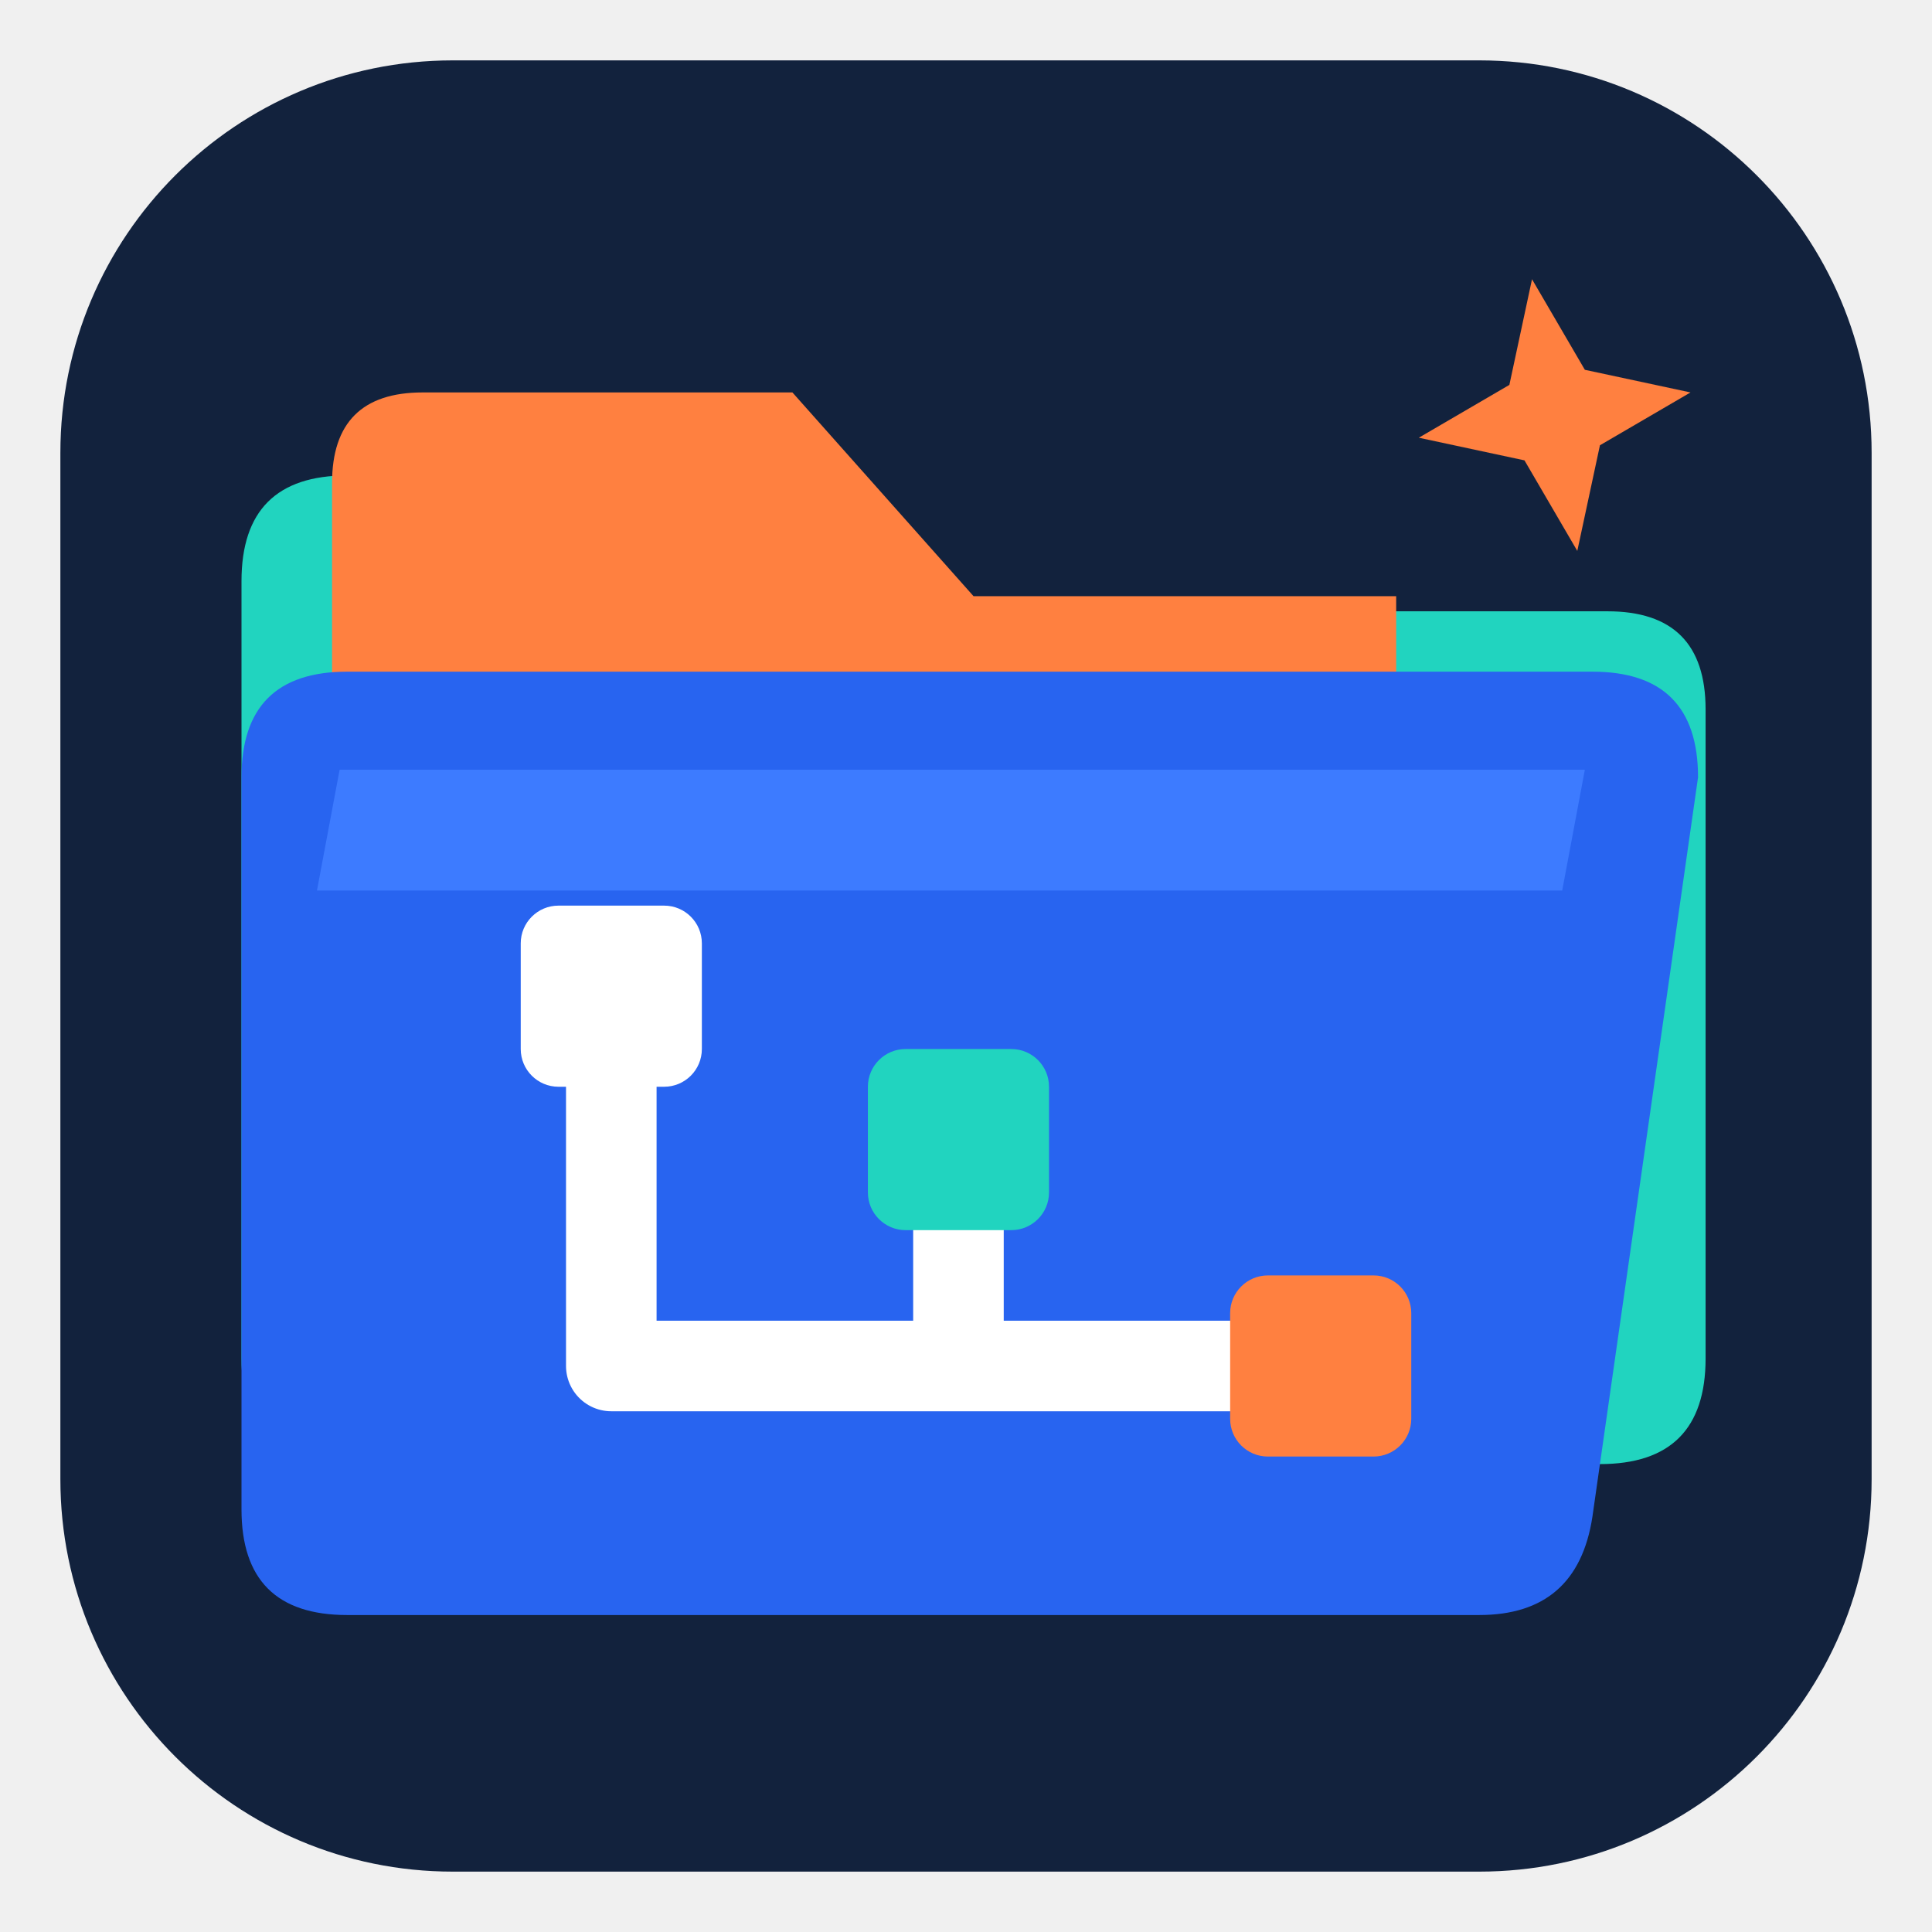
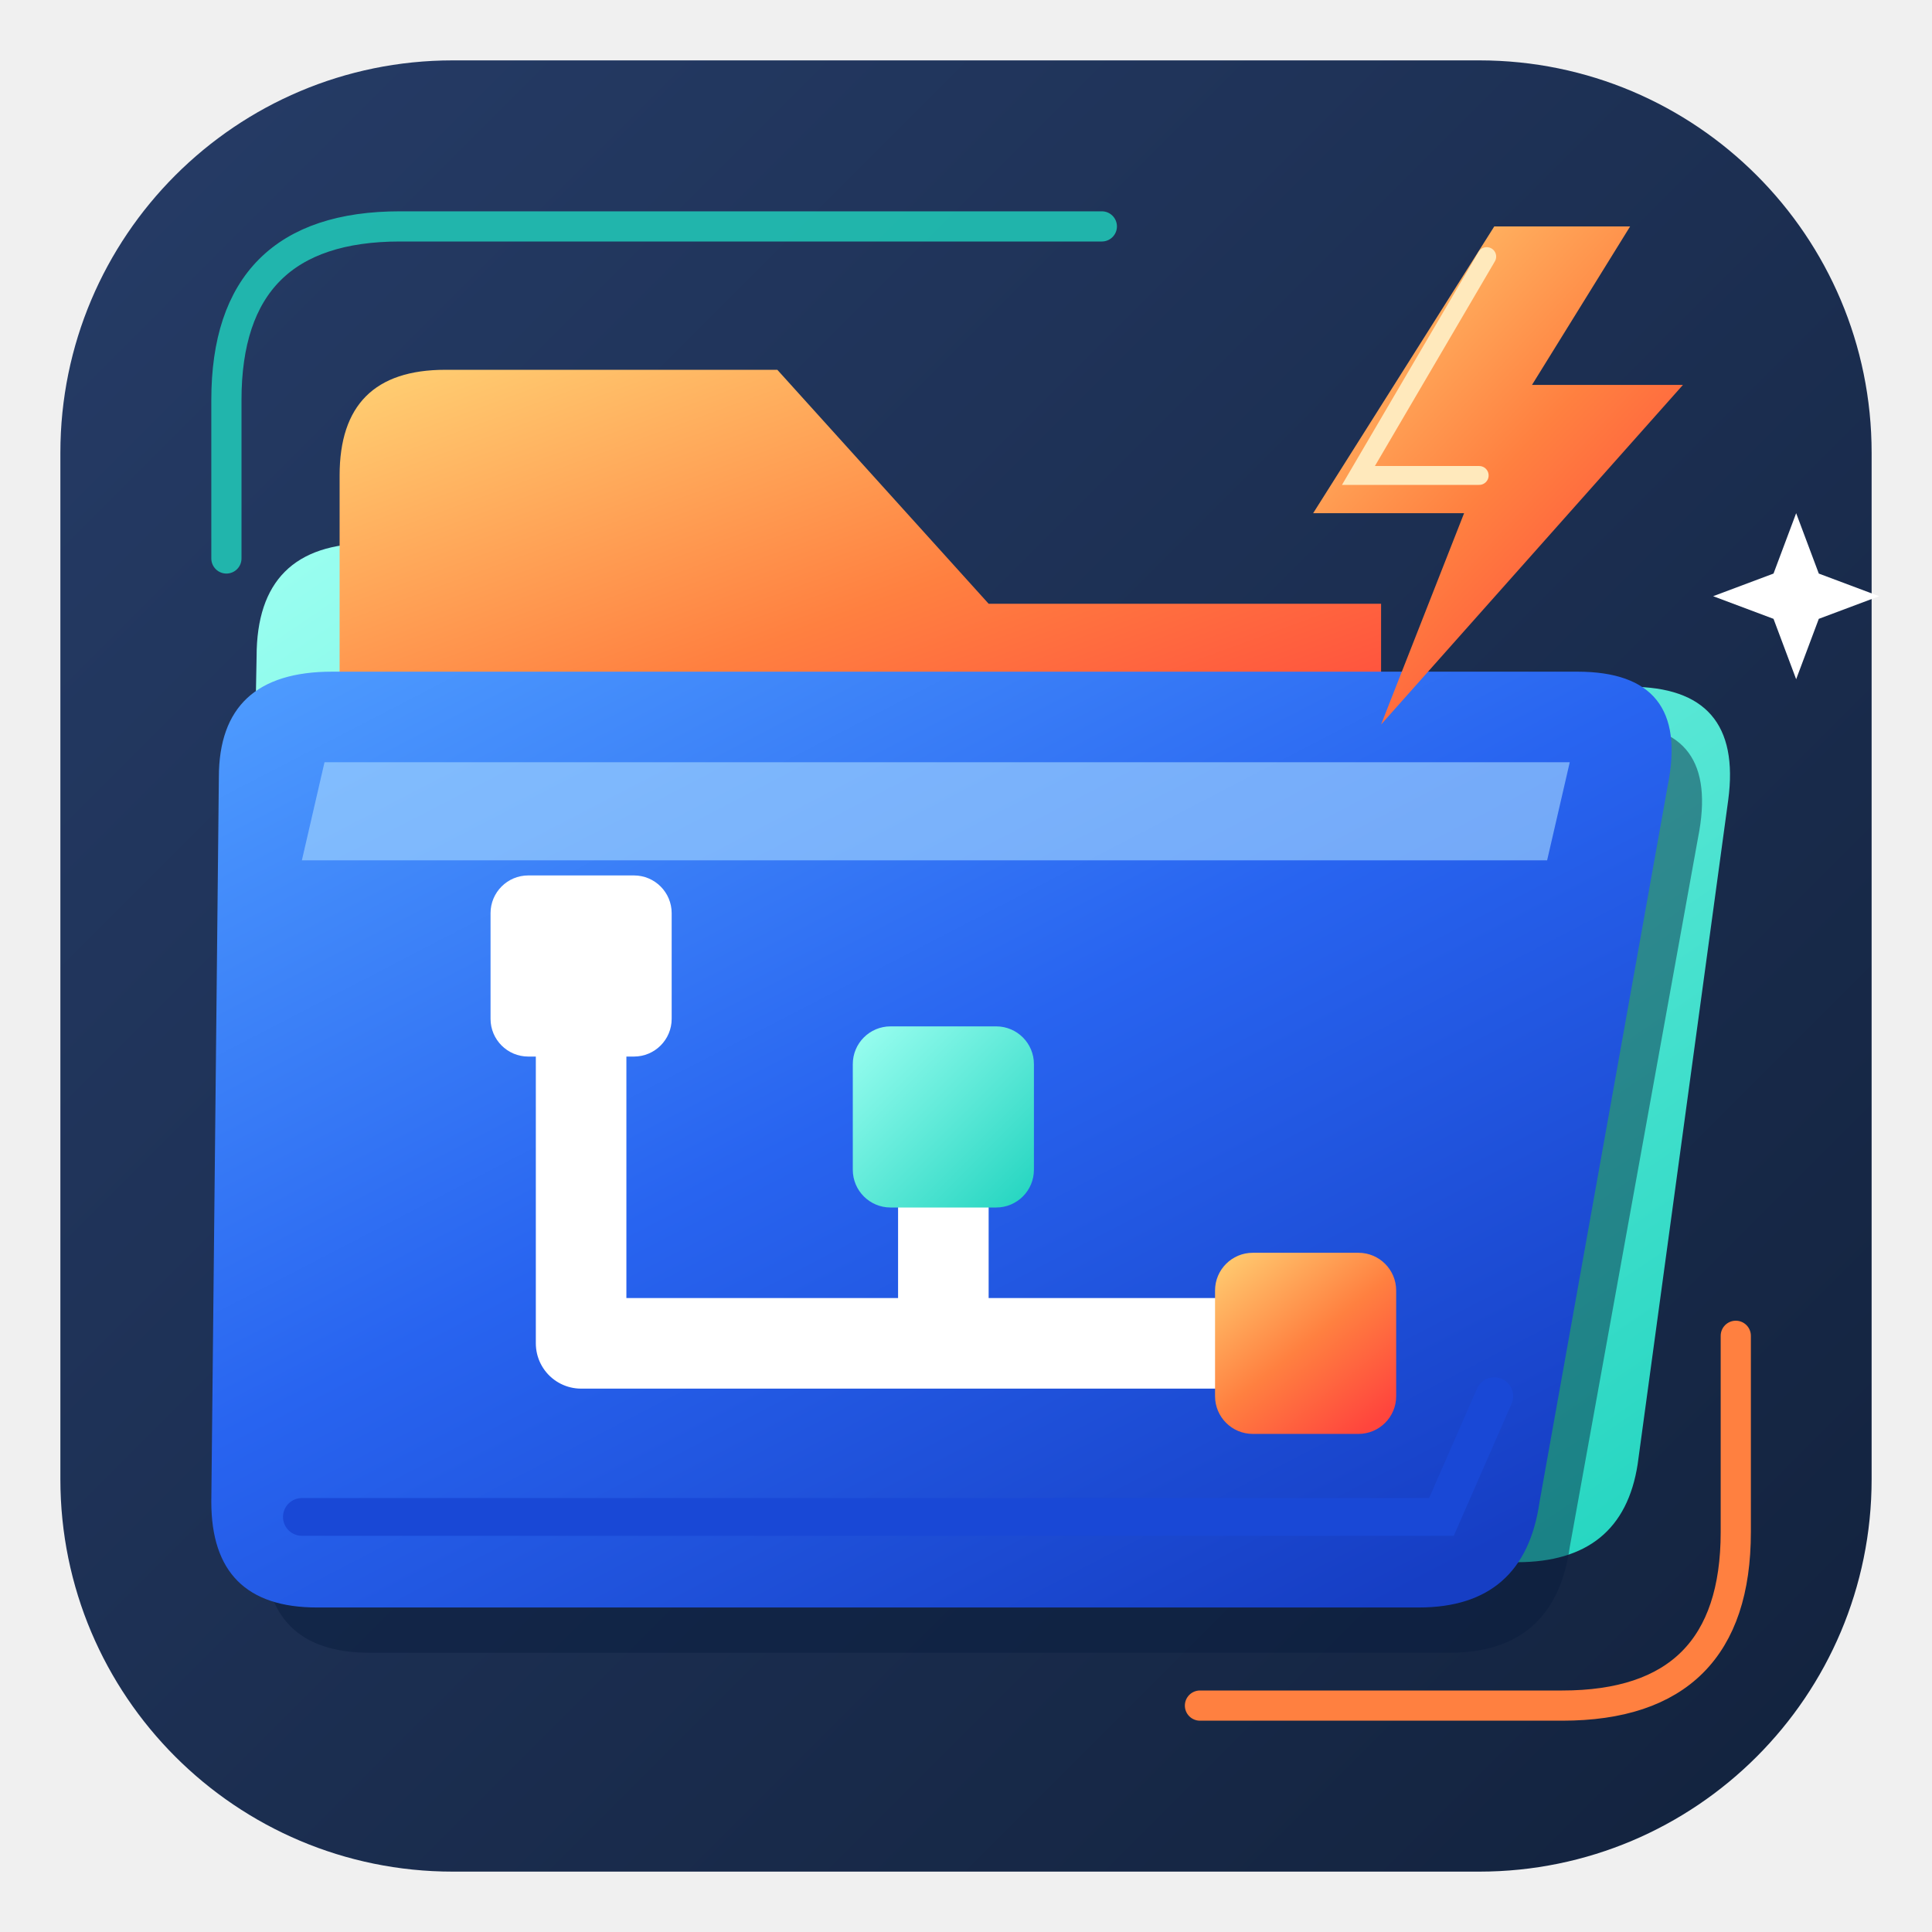
<svg xmlns="http://www.w3.org/2000/svg" viewBox="0 0 256 256" width="256" height="256" role="img" aria-label="FolderForge symbol">
-   <rect x="8" y="8" width="240" height="240" rx="52" fill="#12223D" />
-   <path d="M32 77Q32 63 46 63H105L124 81H213Q226 81 226 94V180Q226 194 212 194H46Q32 194 32 180Z" fill="#21D4BF" />
-   <path d="M44 96V64Q44 52 56 52H105L129 79H185V112Z" fill="#FF8040" />
-   <path d="M32 103Q32 89 46 89H211Q225 89 225 103L211 201Q209 214 196 214H46Q32 214 32 200Z" fill="#2864F0" />
-   <path d="M45 102H210L207 118H42Z" fill="#3D7BFF" />
-   <path d="M81 132V181H175M127 151V181" fill="none" stroke="#FFFFFF" stroke-width="12" stroke-linecap="round" stroke-linejoin="round" />
-   <rect x="69" y="120" width="24" height="24" rx="5" fill="#FFFFFF" />
-   <rect x="115" y="139" width="24" height="24" rx="5" fill="#21D4BF" />
-   <rect x="163" y="169" width="24" height="24" rx="5" fill="#FF8040" />
-   <path d="M203 37L210 49L224 52L212 59L209 73L202 61L188 58L200 51Z" fill="#FF8040" />
+   <defs>
+     <linearGradient id="badge" x1="0" y1="0" x2="1" y2="1">
+       <stop stop-color="#263C67" />
+       <stop offset="1" stop-color="#12223D" />
+     </linearGradient>
+     <linearGradient id="folder" x1="0" y1="0" x2="0.8" y2="1">
+       <stop stop-color="#4F9DFF" />
+       <stop offset="0.5" stop-color="#2864F0" />
+       <stop offset="1" stop-color="#163EC4" />
+     </linearGradient>
+     <linearGradient id="edge" x1="0" y1="0" x2="1" y2="1">
+       <stop stop-color="#9CFFF1" />
+       <stop offset="1" stop-color="#21D4BF" />
+     </linearGradient>
+     <linearGradient id="ember" x1="0" y1="0" x2="0.8" y2="1">
+       <stop stop-color="#FFD174" />
+       <stop offset="0.55" stop-color="#FF8040" />
+       <stop offset="1" stop-color="#FF453D" />
+     </linearGradient>
+   </defs>
+   <rect x="8" y="8" width="240" height="240" rx="52" fill="url(#badge)" />
+   <path d="M30 74V53Q30 30 53 30H146" fill="none" stroke="#21D4BF" stroke-width="4" stroke-linecap="round" opacity="0.8" />
+   <path d="M230 177V203Q230 226 207 226H159" fill="none" stroke="#FF8040" stroke-width="4" stroke-linecap="round" />
+   <path d="M34 87Q34 72 49 72H102L126 91H216Q231 91 229 106L217 194Q215 207 201 207H46Q32 207 32 193Z" fill="url(#edge)" />
+   <path d="M45 97V63Q45 49 59 49H103L131 80H183V112Z" fill="url(#ember)" />
+   <path d="M36 110Q36 96 50 96H214Q228 96 225 111L208 205Q206 219 192 219H49Q35 219 35 205Z" fill="#071A3C" opacity="0.45" />
+   <path d="M29 103Q29 89 44 89H209Q224 89 221 104L204 199Q202 213 188 213H42Q28 213 28 199Z" fill="url(#folder)" />
+   <path d="M43 101H208L205 114H40Z" fill="#A5D7FF" opacity="0.62" />
+   <path d="M40 201H191L198 185" fill="none" stroke="#1948D6" stroke-width="5" stroke-linecap="round" />
+   <path d="M77 128V178H173M125 148V178" fill="none" stroke="#FFFFFF" stroke-width="12" stroke-linecap="round" stroke-linejoin="round" />
+   <rect x="65" y="116" width="24" height="24" rx="5" fill="#FFFFFF" />
+   <rect x="113" y="136" width="24" height="24" rx="5" fill="url(#edge)" />
+   <rect x="161" y="166" width="24" height="24" rx="5" fill="url(#ember)" />
+   <path d="M198 30L174 68H194L183 96L223 51H203L216 30Z" fill="url(#ember)" />
+   <path d="M197 34L180 63H196" fill="none" stroke="#FFE9BC" stroke-width="2.5" stroke-linecap="round" />
+   <path d="M238 68L241 76L249 79L241 82L238 90L235 82L227 79L235 76Z" fill="#FFFFFF" />
</svg>
